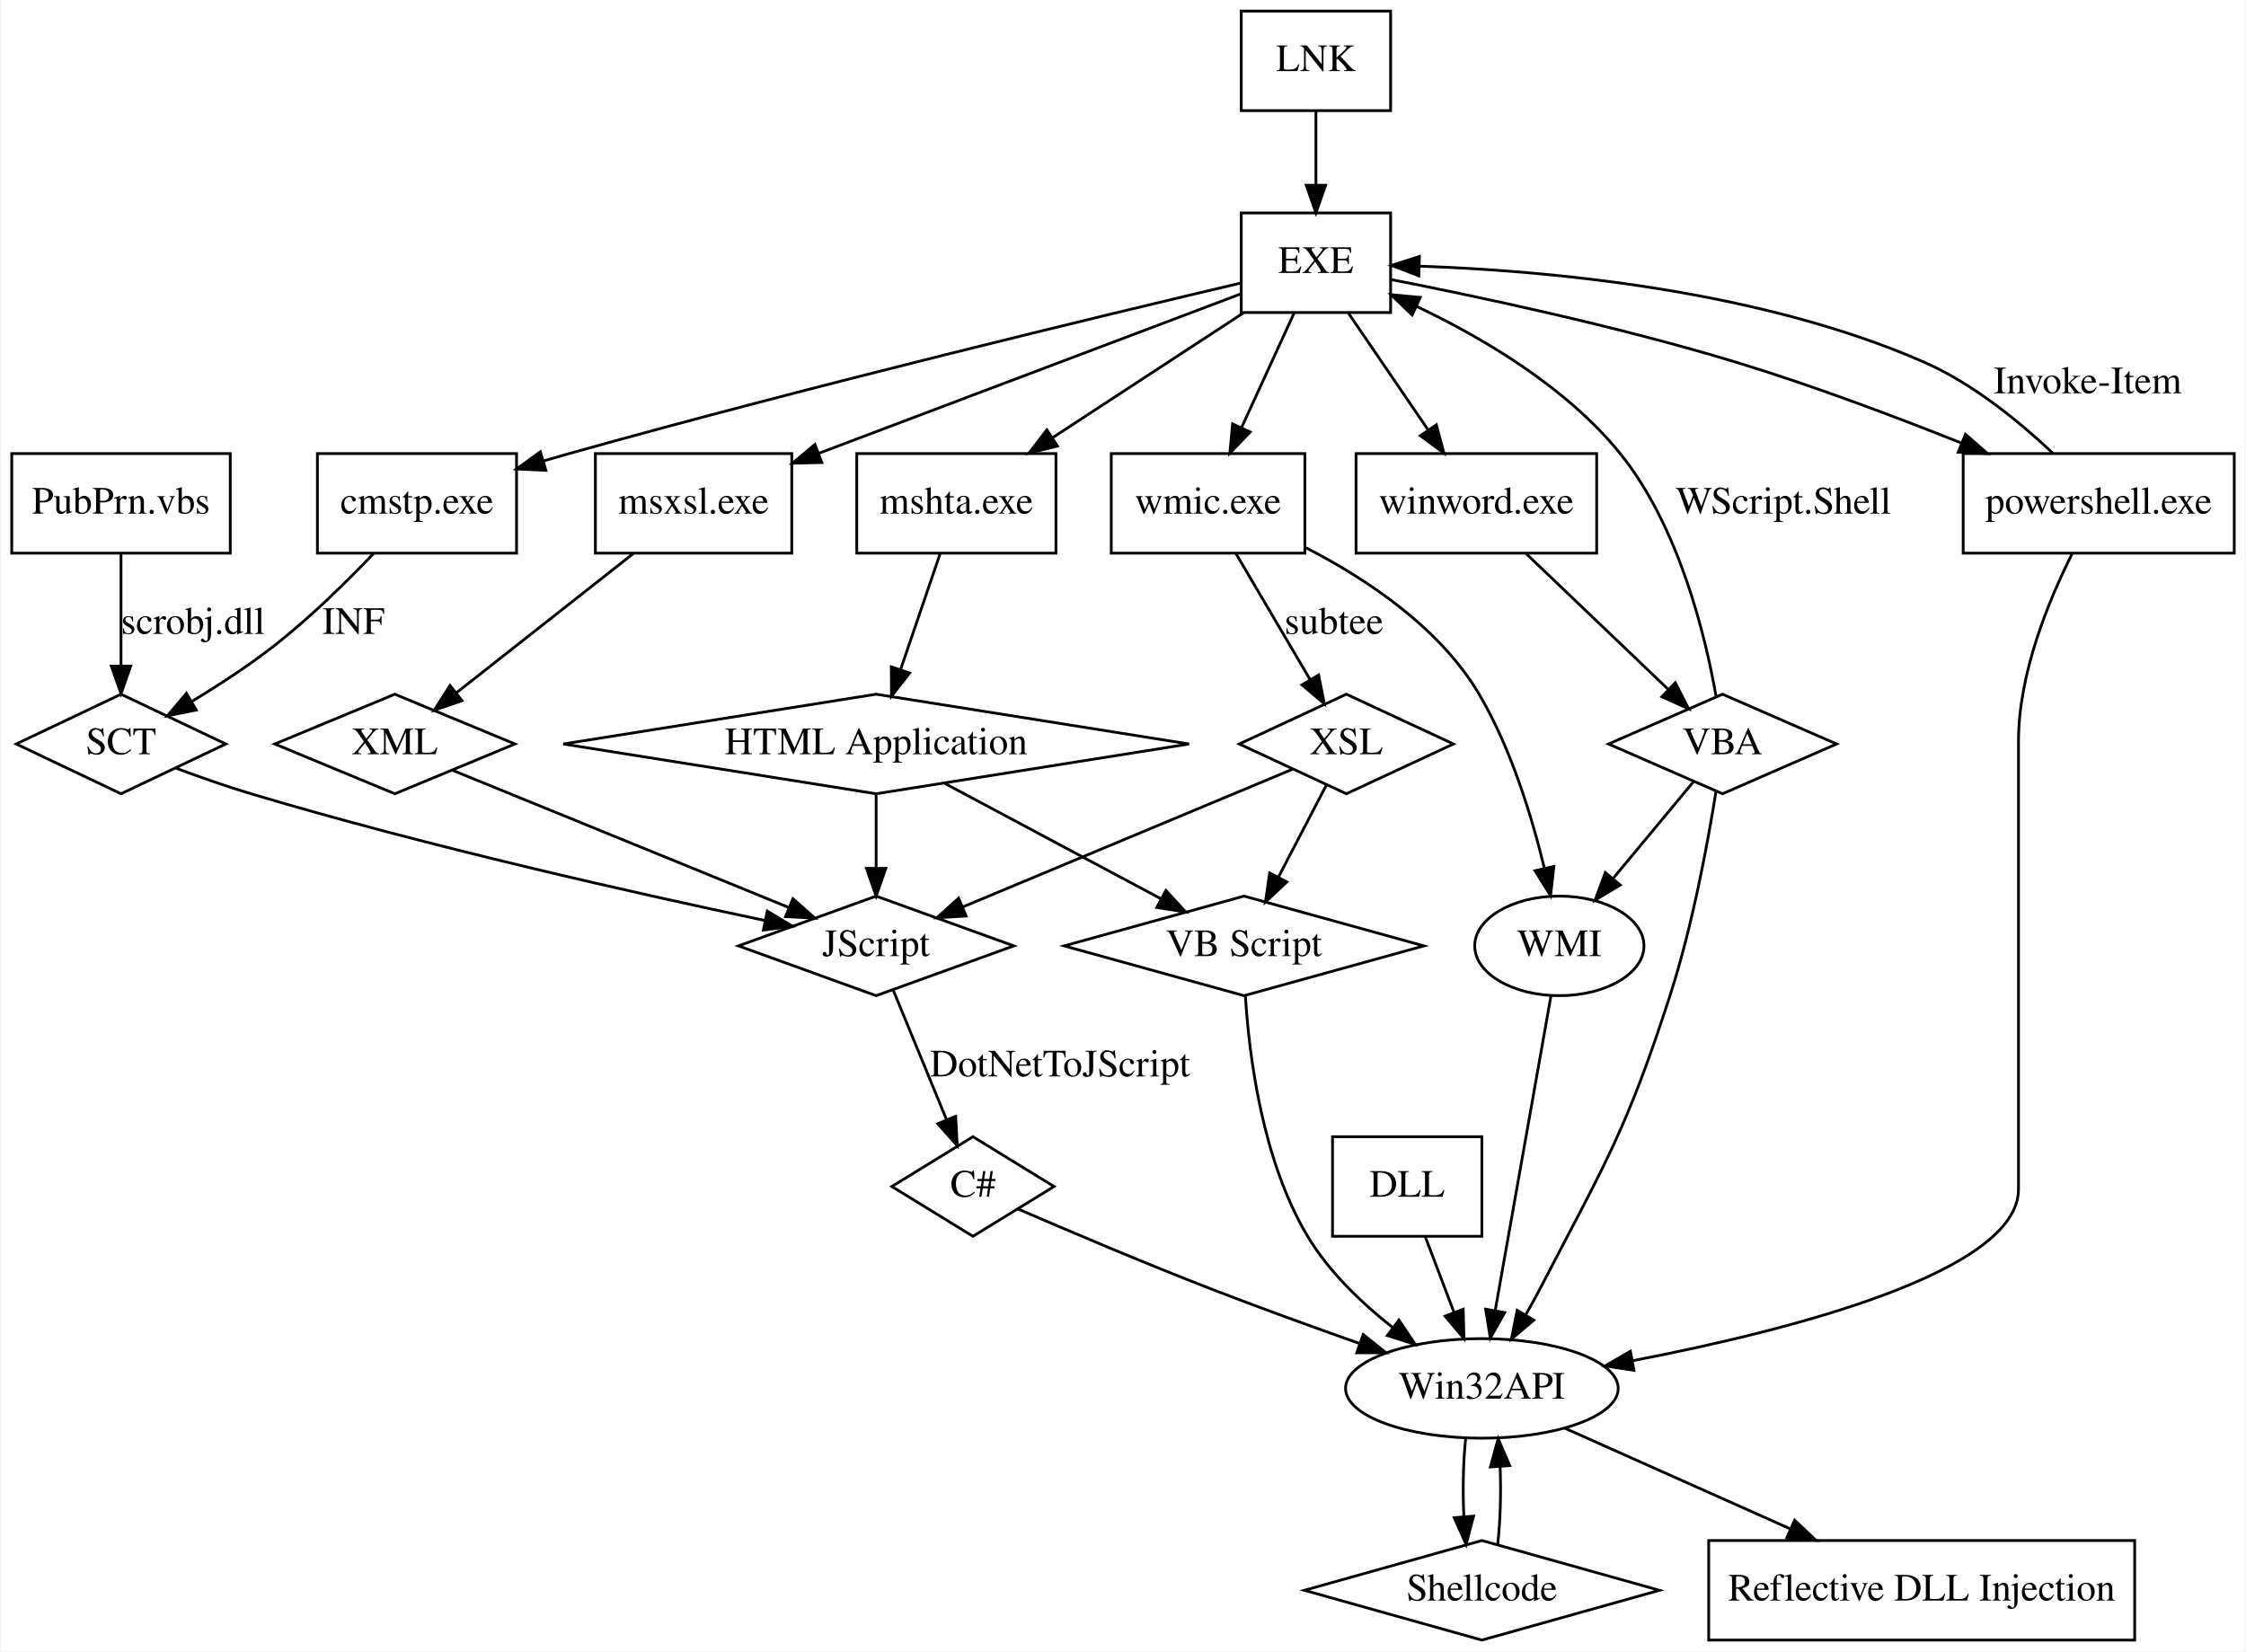
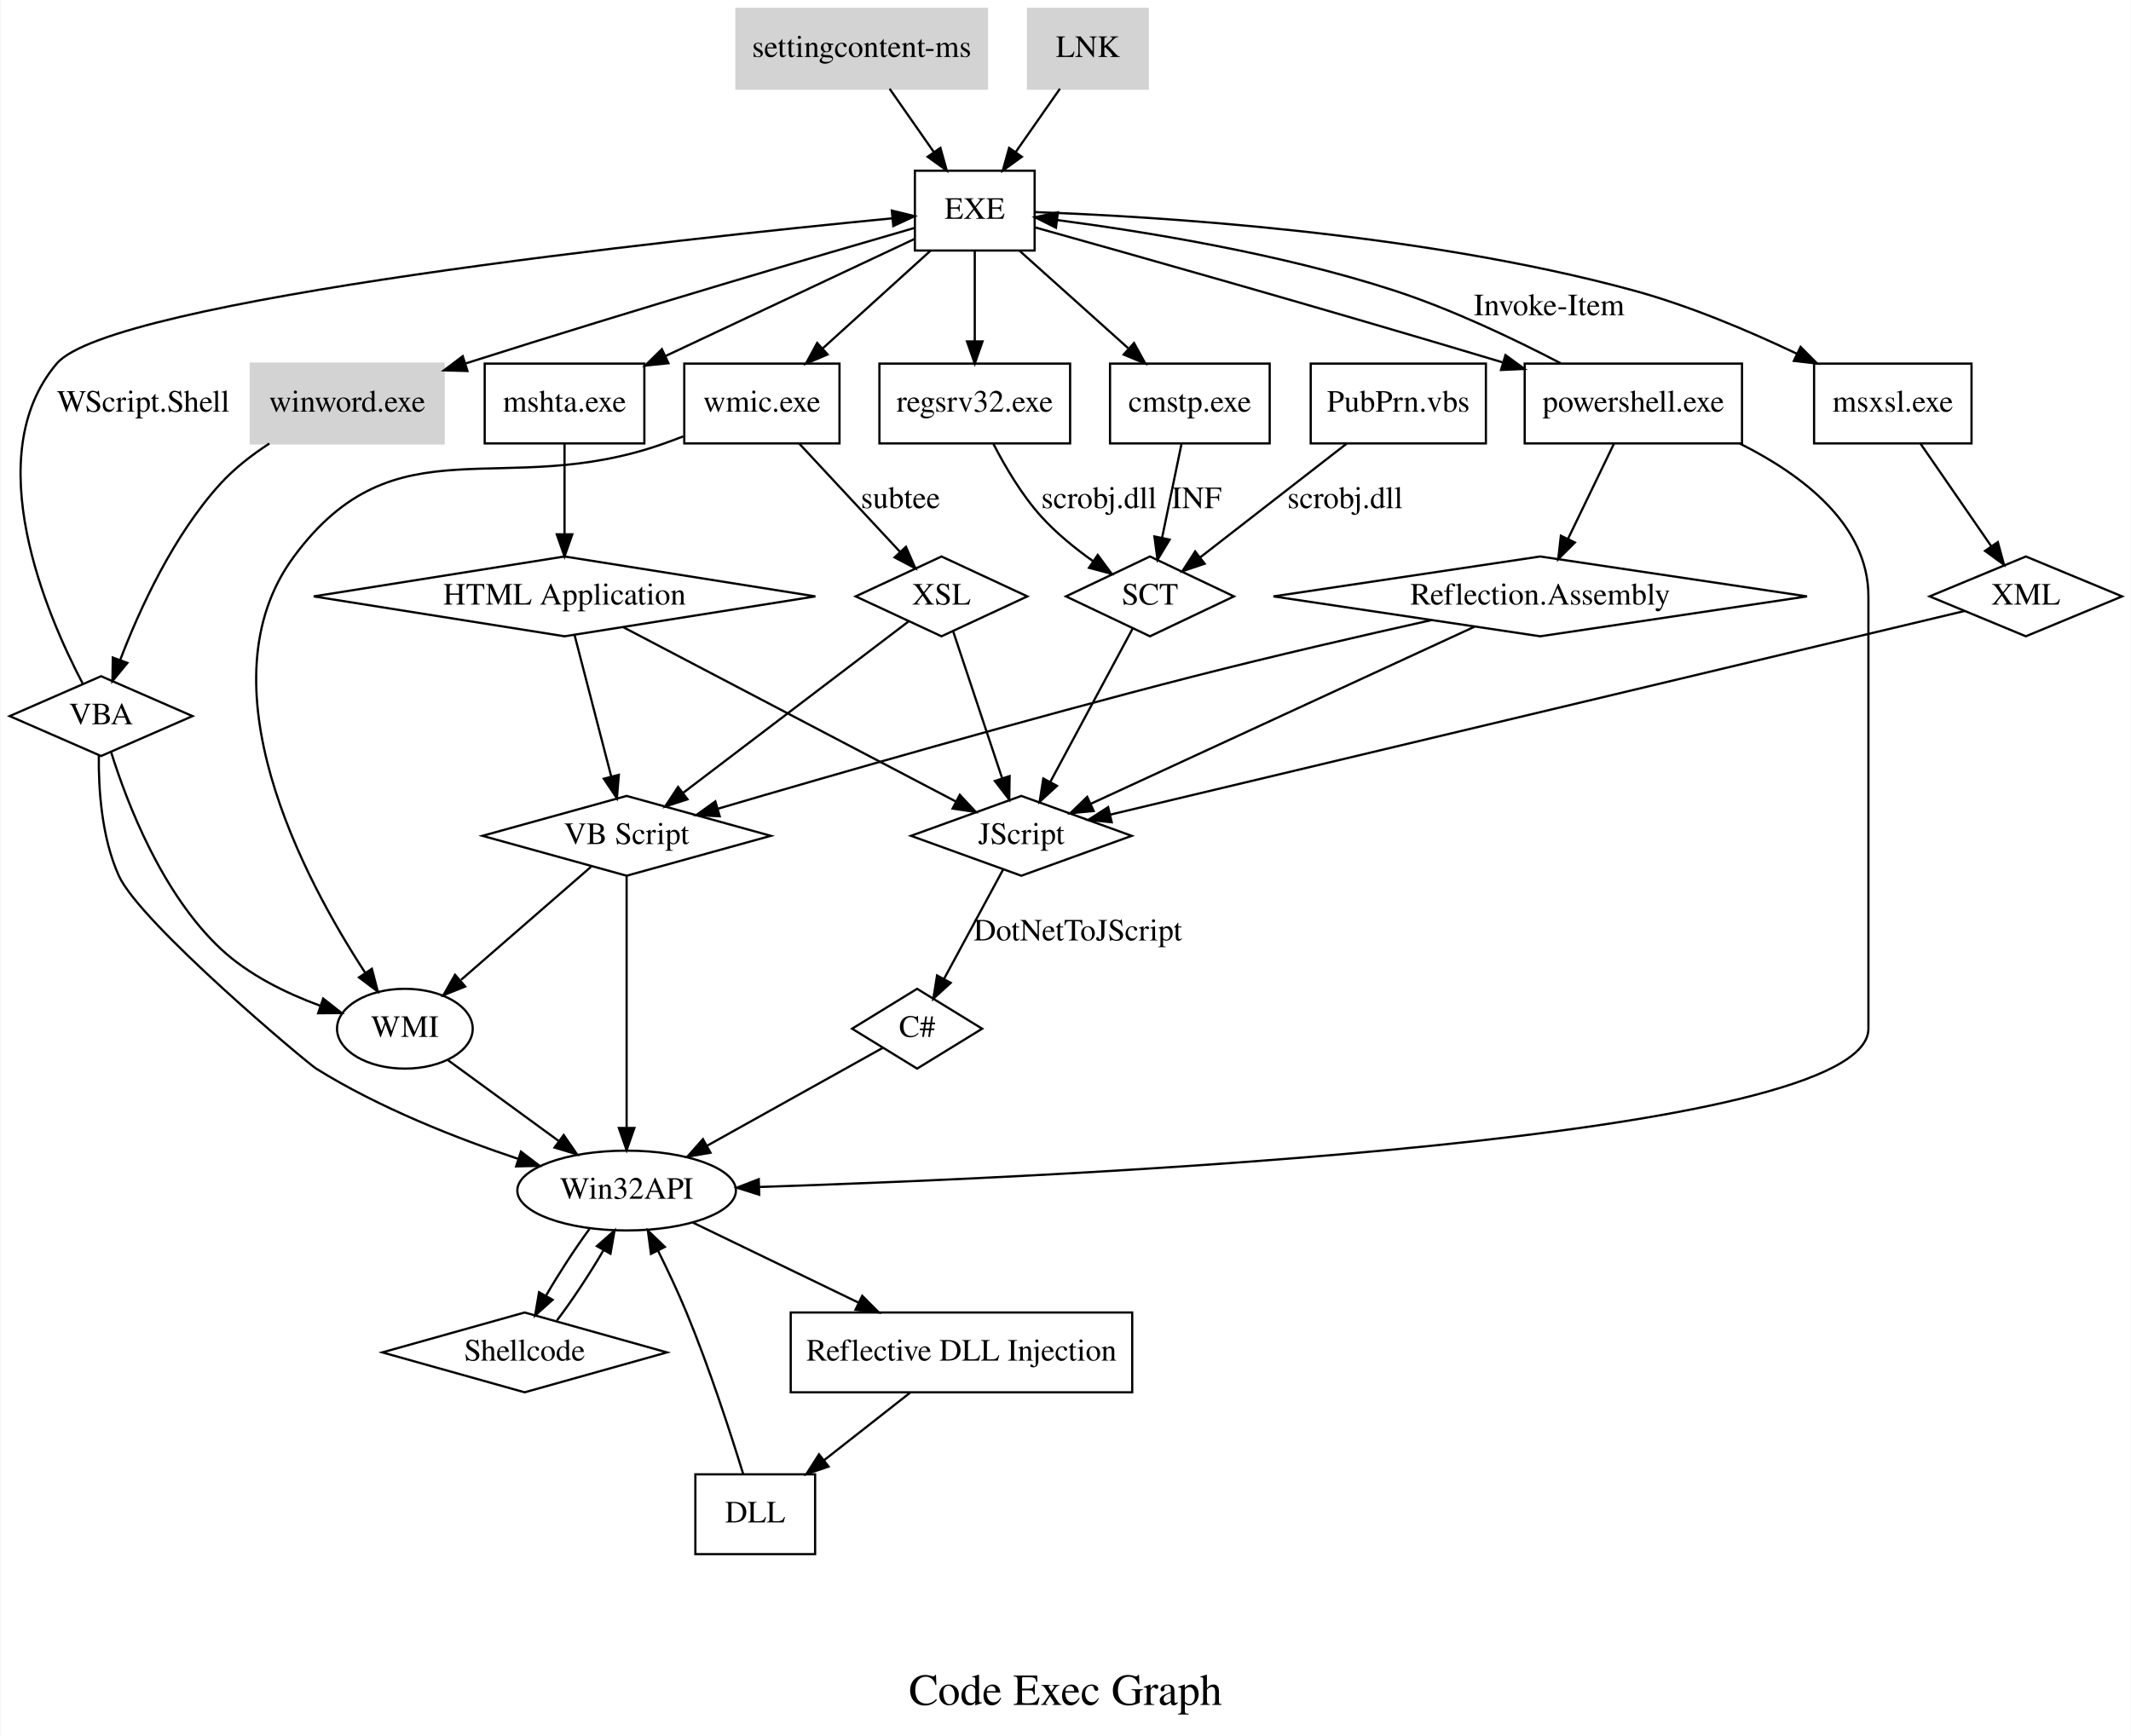
- <svg xmlns="http://www.w3.org/2000/svg" xmlns:xlink="http://www.w3.org/1999/xlink" width="812pt" height="597pt" viewBox="0.00 0.00 811.50 597.00">
-   <g id="graph0" class="graph" transform="scale(1 1) rotate(0) translate(4 593)">
-     <polygon fill="white" stroke="none" points="-4,4 -4,-593 807.5,-593 807.5,4 -4,4" />
+ <svg xmlns="http://www.w3.org/2000/svg" xmlns:xlink="http://www.w3.org/1999/xlink" width="961pt" height="783pt" viewBox="0.00 0.00 960.56 783.00">
+   <g id="graph0" class="graph" transform="scale(1 1) rotate(0) translate(4 779)">
+     <polygon fill="#ffffff" stroke="transparent" points="-4,4 -4,-779 956.562,-779 956.562,4 -4,4" />
+     <text text-anchor="middle" x="476.281" y="-10" font-family="Times,serif" font-size="20.00" fill="#000000">Code Exec Graph</text>
    <g id="node1" class="node">
-       <polygon fill="none" stroke="black" points="312.5,-342 199.387,-324 312.5,-306 425.613,-324 312.5,-342" />
-       <text text-anchor="middle" x="312.5" y="-320.3" font-family="Times,serif" font-size="14.00">HTML Application</text>
+       <polygon fill="none" stroke="#000000" points="250.362,-528 137.249,-510 250.362,-492 363.475,-510 250.362,-528" />
+       <text text-anchor="middle" x="250.362" y="-506.3" font-family="Times,serif" font-size="14.00" fill="#000000">HTML Application</text>
+     </g>
+     <g id="node8" class="node">
+       <polygon fill="none" stroke="#000000" points="278.362,-420 213.341,-402 278.362,-384 343.383,-402 278.362,-420" />
+       <text text-anchor="middle" x="278.362" y="-398.3" font-family="Times,serif" font-size="14.00" fill="#000000">VB Script</text>
+     </g>
+     <g id="edge4" class="edge">
+       <path fill="none" stroke="#000000" d="M254.861,-492.648C259.337,-475.384 266.266,-448.658 271.442,-428.692" />
+       <polygon fill="#000000" stroke="#000000" points="274.845,-429.511 273.967,-418.953 268.069,-427.755 274.845,-429.511" />
+     </g>
+     <g id="node18" class="node">
+       <polygon fill="none" stroke="#000000" points="456.362,-420 406.593,-402 456.362,-384 506.131,-402 456.362,-420" />
+       <text text-anchor="middle" x="456.362" y="-398.3" font-family="Times,serif" font-size="14.00" fill="#000000">JScript</text>
+     </g>
+     <g id="edge5" class="edge">
+       <path fill="none" stroke="#000000" d="M276.871,-496.102C315.402,-475.902 386.648,-438.549 426.818,-417.489" />
+       <polygon fill="#000000" stroke="#000000" points="428.616,-420.498 435.847,-412.755 425.365,-414.299 428.616,-420.498" />
+     </g>
+     <g id="node2" class="node">
+       <polygon fill="#d3d3d3" stroke="#d3d3d3" points="440.862,-775 327.862,-775 327.862,-739 440.862,-739 440.862,-775" />
+       <text text-anchor="middle" x="384.362" y="-753.3" font-family="Times,serif" font-size="14.00" fill="#000000">settingcontent-ms</text>
+     </g>
+     <g id="node16" class="node">
+       <polygon fill="none" stroke="#000000" points="462.362,-702 408.362,-702 408.362,-666 462.362,-666 462.362,-702" />
+       <text text-anchor="middle" x="435.362" y="-680.3" font-family="Times,serif" font-size="14.00" fill="#000000">EXE</text>
+     </g>
+     <g id="edge34" class="edge">
+       <path fill="none" stroke="#000000" d="M396.969,-738.955C402.976,-730.356 410.279,-719.903 416.896,-710.432" />
+       <polygon fill="#000000" stroke="#000000" points="419.866,-712.293 422.724,-702.09 414.127,-708.284 419.866,-712.293" />
+     </g>
+     <g id="node3" class="node">
+       <polygon fill="#d3d3d3" stroke="#d3d3d3" points="513.362,-775 459.362,-775 459.362,-739 513.362,-739 513.362,-775" />
+       <text text-anchor="middle" x="486.362" y="-753.3" font-family="Times,serif" font-size="14.00" fill="#000000">LNK</text>
+     </g>
+     <g id="edge7" class="edge">
+       <path fill="none" stroke="#000000" d="M473.755,-738.955C467.748,-730.356 460.445,-719.903 453.828,-710.432" />
+       <polygon fill="#000000" stroke="#000000" points="456.597,-708.284 448,-702.09 450.858,-712.293 456.597,-708.284" />
+     </g>
+     <g id="node4" class="node">
+       <polygon fill="none" stroke="#000000" points="514.362,-528 476.49,-510 514.362,-492 552.234,-510 514.362,-528" />
+       <text text-anchor="middle" x="514.362" y="-506.3" font-family="Times,serif" font-size="14.00" fill="#000000">SCT</text>
+     </g>
+     <g id="edge18" class="edge">
+       <path fill="none" stroke="#000000" d="M506.54,-495.435C497.048,-477.759 480.899,-447.69 469.489,-426.444" />
+       <polygon fill="#000000" stroke="#000000" points="472.436,-424.533 464.621,-417.379 466.269,-427.845 472.436,-424.533" />
+     </g>
+     <g id="node5" class="node">
+       <polygon fill="none" stroke="#000000" points="232.362,-187 168.18,-169 232.362,-151 296.545,-169 232.362,-187" />
+       <text text-anchor="middle" x="232.362" y="-165.3" font-family="Times,serif" font-size="14.00" fill="#000000">Shellcode</text>
+     </g>
+     <g id="node25" class="node">
+       <ellipse fill="none" stroke="#000000" cx="278.362" cy="-242" rx="49.291" ry="18" />
+       <text text-anchor="middle" x="278.362" y="-238.3" font-family="Times,serif" font-size="14.00" fill="#000000">Win32API</text>
+     </g>
+     <g id="edge19" class="edge">
+       <path fill="none" stroke="#000000" d="M246.95,-183.417C253.785,-192.409 261.603,-204.265 267.867,-214.959" />
+       <polygon fill="#000000" stroke="#000000" points="264.966,-216.942 272.907,-223.955 271.073,-213.52 264.966,-216.942" />
+     </g>
+     <g id="node6" class="node">
+       <polygon fill="none" stroke="#000000" points="909.362,-528 865.96,-510 909.362,-492 952.764,-510 909.362,-528" />
+       <text text-anchor="middle" x="909.362" y="-506.3" font-family="Times,serif" font-size="14.00" fill="#000000">XML</text>
+     </g>
+     <g id="edge31" class="edge">
+       <path fill="none" stroke="#000000" d="M881.707,-503.407C804.576,-485.018 586.828,-433.104 496.452,-411.558" />
+       <polygon fill="#000000" stroke="#000000" points="497.125,-408.12 486.585,-409.206 495.501,-414.929 497.125,-408.12" />
    </g>
    <g id="node7" class="node">
-       <polygon fill="none" stroke="black" points="445.5,-269 380.479,-251 445.5,-233 510.521,-251 445.5,-269" />
-       <text text-anchor="middle" x="445.5" y="-247.3" font-family="Times,serif" font-size="14.00">VB Script</text>
-     </g>
-     <g id="edge25" class="edge">
-       <path fill="none" stroke="black" d="M337.205,-309.812C359.355,-297.987 391.91,-280.608 415.539,-267.994" />
-       <polygon fill="black" stroke="black" points="417.258,-271.044 424.431,-263.247 413.962,-264.869 417.258,-271.044" />
-     </g>
-     <g id="node16" class="node">
-       <polygon fill="none" stroke="black" points="312.5,-269 262.731,-251 312.5,-233 362.269,-251 312.5,-269" />
-       <text text-anchor="middle" x="312.5" y="-247.3" font-family="Times,serif" font-size="14.00">JScript</text>
-     </g>
-     <g id="edge26" class="edge">
-       <path fill="none" stroke="black" d="M312.5,-305.813C312.5,-297.789 312.5,-288.047 312.5,-279.069" />
-       <polygon fill="black" stroke="black" points="316,-279.029 312.5,-269.029 309,-279.029 316,-279.029" />
-     </g>
-     <g id="node2" class="node">
-       <polygon fill="none" stroke="black" points="498.5,-589 444.5,-589 444.5,-553 498.5,-553 498.5,-589" />
-       <text text-anchor="middle" x="471.5" y="-567.3" font-family="Times,serif" font-size="14.00">LNK</text>
-     </g>
-     <g id="node14" class="node">
-       <polygon fill="none" stroke="black" points="498.5,-516 444.5,-516 444.5,-480 498.5,-480 498.5,-516" />
-       <text text-anchor="middle" x="471.5" y="-494.3" font-family="Times,serif" font-size="14.00">EXE</text>
-     </g>
-     <g id="edge22" class="edge">
-       <path fill="none" stroke="black" d="M471.5,-552.813C471.5,-544.789 471.5,-535.047 471.5,-526.069" />
-       <polygon fill="black" stroke="black" points="475,-526.029 471.5,-516.029 468,-526.029 475,-526.029" />
-     </g>
-     <g id="node3" class="node">
-       <polygon fill="none" stroke="black" points="39.5,-342 1.628,-324 39.5,-306 77.372,-324 39.5,-342" />
-       <text text-anchor="middle" x="39.5" y="-320.3" font-family="Times,serif" font-size="14.00">SCT</text>
-     </g>
-     <g id="edge19" class="edge">
-       <path fill="none" stroke="black" d="M59.461,-315.218C67.754,-312.132 77.522,-308.687 86.5,-306 150.679,-286.792 226.694,-269.781 272.182,-260.199" />
-       <polygon fill="black" stroke="black" points="273.164,-263.57 282.237,-258.098 271.732,-256.718 273.164,-263.57" />
-     </g>
-     <g id="node4" class="node">
-       <polygon fill="none" stroke="black" points="531.5,-36 467.318,-18 531.5,-3.55271e-15 595.682,-18 531.5,-36" />
-       <text text-anchor="middle" x="531.5" y="-14.3" font-family="Times,serif" font-size="14.00">Shellcode</text>
-     </g>
-     <g id="node22" class="node">
-       <ellipse fill="none" stroke="black" cx="531.5" cy="-91" rx="49.291" ry="18" />
-       <text text-anchor="middle" x="531.5" y="-87.3" font-family="Times,serif" font-size="14.00">Win32API</text>
-     </g>
-     <g id="edge21" class="edge">
-       <path fill="none" stroke="black" d="M537.199,-34.576C538.172,-42.785 538.469,-53.098 538.092,-62.594" />
-       <polygon fill="black" stroke="black" points="534.583,-62.593 537.378,-72.813 541.566,-63.081 534.583,-62.593" />
-     </g>
-     <g id="node5" class="node">
-       <polygon fill="none" stroke="black" points="138.5,-342 95.098,-324 138.5,-306 181.902,-324 138.5,-342" />
-       <text text-anchor="middle" x="138.5" y="-320.3" font-family="Times,serif" font-size="14.00">XML</text>
-     </g>
-     <g id="edge9" class="edge">
-       <path fill="none" stroke="black" d="M159.488,-314.436C189.728,-302.097 245.777,-279.226 280.997,-264.855" />
-       <polygon fill="black" stroke="black" points="282.403,-268.061 290.34,-261.042 279.759,-261.58 282.403,-268.061" />
-     </g>
-     <g id="node6" class="node">
-       <polygon fill="none" stroke="black" points="347.5,-182 318.174,-164 347.5,-146 376.826,-164 347.5,-182" />
-       <text text-anchor="middle" x="347.5" y="-160.3" font-family="Times,serif" font-size="14.00">C#</text>
-     </g>
-     <g id="edge10" class="edge">
-       <path fill="none" stroke="black" d="M363.881,-155.836C381.106,-148.375 409.051,-136.475 433.5,-127 450.961,-120.233 470.349,-113.207 487.241,-107.243" />
-       <polygon fill="black" stroke="black" points="488.589,-110.479 496.865,-103.863 486.27,-103.874 488.589,-110.479" />
-     </g>
-     <g id="edge12" class="edge">
-       <path fill="none" stroke="black" d="M445.999,-232.946C447.333,-211.288 452.055,-173.44 468.5,-146 476.187,-133.173 487.999,-121.87 499.326,-112.964" />
-       <polygon fill="black" stroke="black" points="501.506,-115.704 507.422,-106.915 497.316,-110.096 501.506,-115.704" />
-     </g>
-     <g id="node8" class="node">
-       <polygon fill="none" stroke="black" points="531.5,-182 477.5,-182 477.5,-146 531.5,-146 531.5,-182" />
-       <text text-anchor="middle" x="504.5" y="-160.3" font-family="Times,serif" font-size="14.00">DLL</text>
-     </g>
-     <g id="edge14" class="edge">
-       <path fill="none" stroke="black" d="M511.036,-145.813C514.153,-137.615 517.953,-127.623 521.428,-118.485" />
-       <polygon fill="black" stroke="black" points="524.741,-119.62 525.024,-109.029 518.198,-117.132 524.741,-119.62" />
+       <polygon fill="none" stroke="#000000" points="409.362,-333 380.036,-315 409.362,-297 438.688,-315 409.362,-333" />
+       <text text-anchor="middle" x="409.362" y="-311.3" font-family="Times,serif" font-size="14.00" fill="#000000">C#</text>
+     </g>
+     <g id="edge1" class="edge">
+       <path fill="none" stroke="#000000" d="M393.82,-306.339C374.42,-295.528 340.623,-276.695 314.592,-262.189" />
+       <polygon fill="#000000" stroke="#000000" points="316.183,-259.069 305.744,-257.259 312.776,-265.184 316.183,-259.069" />
+     </g>
+     <g id="node10" class="node">
+       <ellipse fill="none" stroke="#000000" cx="178.362" cy="-315" rx="30.595" ry="18" />
+       <text text-anchor="middle" x="178.362" y="-311.3" font-family="Times,serif" font-size="14.00" fill="#000000">WMI</text>
+     </g>
+     <g id="edge24" class="edge">
+       <path fill="none" stroke="#000000" d="M262.295,-388.022C246.496,-374.276 222.137,-353.084 203.723,-337.064" />
+       <polygon fill="#000000" stroke="#000000" points="205.574,-334.035 195.733,-330.112 200.98,-339.317 205.574,-334.035" />
+     </g>
+     <g id="edge23" class="edge">
+       <path fill="none" stroke="#000000" d="M278.362,-383.957C278.362,-356.349 278.362,-303.375 278.362,-270.526" />
+       <polygon fill="#000000" stroke="#000000" points="281.862,-270.223 278.362,-260.223 274.862,-270.223 281.862,-270.223" />
    </g>
    <g id="node9" class="node">
-       <ellipse fill="none" stroke="black" cx="559.5" cy="-251" rx="30.595" ry="18" />
-       <text text-anchor="middle" x="559.5" y="-247.3" font-family="Times,serif" font-size="14.00">WMI</text>
-     </g>
-     <g id="edge20" class="edge">
-       <path fill="none" stroke="black" d="M556.45,-232.79C551.611,-205.485 542.132,-151.994 536.352,-119.38" />
-       <polygon fill="black" stroke="black" points="539.737,-118.424 534.546,-109.188 532.845,-119.646 539.737,-118.424" />
-     </g>
-     <g id="node10" class="node">
-       <polygon fill="none" stroke="black" points="467.5,-429 397.5,-429 397.5,-393 467.5,-393 467.5,-429" />
-       <text text-anchor="middle" x="432.5" y="-407.3" font-family="Times,serif" font-size="14.00">wmic.exe</text>
-     </g>
-     <g id="edge1" class="edge">
-       <path fill="none" stroke="black" d="M467.965,-394.925C489.82,-383.673 516.296,-366.079 530.5,-342 542.058,-322.406 549.6,-297.654 554.088,-279.069" />
-       <polygon fill="black" stroke="black" points="557.53,-279.714 556.329,-269.188 550.704,-278.166 557.53,-279.714" />
-     </g>
-     <g id="node21" class="node">
-       <polygon fill="none" stroke="black" points="482.5,-342 443.791,-324 482.5,-306 521.209,-324 482.5,-342" />
-       <text text-anchor="middle" x="482.5" y="-320.3" font-family="Times,serif" font-size="14.00">XSL</text>
-     </g>
-     <g id="edge4" class="edge">
-       <path fill="none" stroke="black" d="M442.618,-392.799C450.343,-379.667 461.048,-361.469 469.422,-347.232" />
-       <polygon fill="black" stroke="black" points="472.481,-348.936 474.534,-338.542 466.447,-345.387 472.481,-348.936" />
-       <g id="a_edge4-label">
+       <polygon fill="none" stroke="#000000" points="363.362,-114 309.362,-114 309.362,-78 363.362,-78 363.362,-114" />
+       <text text-anchor="middle" x="336.362" y="-92.3" font-family="Times,serif" font-size="14.00" fill="#000000">DLL</text>
+     </g>
+     <g id="edge3" class="edge">
+       <path fill="none" stroke="#000000" d="M330.968,-114.036C325.249,-132.579 315.636,-162.171 305.362,-187 301.539,-196.239 296.883,-206.109 292.522,-214.9" />
+       <polygon fill="#000000" stroke="#000000" points="289.342,-213.432 287.958,-223.936 295.59,-216.588 289.342,-213.432" />
+     </g>
+     <g id="edge27" class="edge">
+       <path fill="none" stroke="#000000" d="M197.643,-300.925C211.852,-290.552 231.466,-276.234 247.801,-264.31" />
+       <polygon fill="#000000" stroke="#000000" points="249.985,-267.049 255.998,-258.326 245.857,-261.395 249.985,-267.049" />
+     </g>
+     <g id="node11" class="node">
+       <polygon fill="none" stroke="#000000" points="374.362,-615 304.362,-615 304.362,-579 374.362,-579 374.362,-615" />
+       <text text-anchor="middle" x="339.362" y="-593.3" font-family="Times,serif" font-size="14.00" fill="#000000">wmic.exe</text>
+     </g>
+     <g id="edge28" class="edge">
+       <path fill="none" stroke="#000000" d="M303.929,-582.178C301.043,-581.07 298.161,-579.997 295.362,-579 222.26,-552.947 174.534,-590.377 128.362,-528 85.955,-470.709 132.584,-382.961 160.505,-340.19" />
+       <polygon fill="#000000" stroke="#000000" points="163.485,-342.029 166.14,-331.773 157.668,-338.135 163.485,-342.029" />
+     </g>
+     <g id="node24" class="node">
+       <polygon fill="none" stroke="#000000" points="420.362,-528 381.653,-510 420.362,-492 459.072,-510 420.362,-528" />
+       <text text-anchor="middle" x="420.362" y="-506.3" font-family="Times,serif" font-size="14.00" fill="#000000">XSL</text>
+     </g>
+     <g id="edge29" class="edge">
+       <path fill="none" stroke="#000000" d="M356.145,-578.973C369.361,-564.779 387.777,-544.998 401.501,-530.258" />
+       <polygon fill="#000000" stroke="#000000" points="404.327,-532.359 408.58,-522.655 399.204,-527.589 404.327,-532.359" />
+       <g id="a_edge29-label">
        <a xlink:href="https://subt0x11.blogspot.com/2018/04/wmicexe-whitelisting-bypass-hacking.html" xlink:title="subtee">
-           <text text-anchor="middle" x="478" y="-363.8" font-family="Times,serif" font-size="14.00">subtee</text>
+           <text text-anchor="middle" x="401.862" y="-549.8" font-family="Times,serif" font-size="14.00" fill="#000000">subtee</text>
        </a>
      </g>
    </g>
-     <g id="node11" class="node">
-       <polygon fill="none" stroke="black" points="79,-429 7.10543e-15,-429 7.10543e-15,-393 79,-393 79,-429" />
-       <text text-anchor="middle" x="39.5" y="-407.3" font-family="Times,serif" font-size="14.00">PubPrn.vbs</text>
-     </g>
-     <g id="edge23" class="edge">
-       <path fill="none" stroke="black" d="M39.5,-392.799C39.5,-381.163 39.5,-365.548 39.5,-352.237" />
-       <polygon fill="black" stroke="black" points="43,-352.175 39.5,-342.175 36,-352.175 43,-352.175" />
-       <text text-anchor="middle" x="65.5" y="-363.8" font-family="Times,serif" font-size="14.00">scrobj.dll</text>
-     </g>
    <g id="node12" class="node">
-       <polygon fill="none" stroke="black" points="377.5,-429 305.5,-429 305.5,-393 377.5,-393 377.5,-429" />
-       <text text-anchor="middle" x="341.5" y="-407.3" font-family="Times,serif" font-size="14.00">mshta.exe</text>
-     </g>
-     <g id="edge24" class="edge">
-       <path fill="none" stroke="black" d="M335.631,-392.799C331.543,-380.815 326.015,-364.613 321.388,-351.052" />
-       <polygon fill="black" stroke="black" points="324.606,-349.644 318.065,-341.31 317.981,-351.905 324.606,-349.644" />
+       <polygon fill="none" stroke="#000000" points="665.862,-615 586.862,-615 586.862,-579 665.862,-579 665.862,-615" />
+       <text text-anchor="middle" x="626.362" y="-593.3" font-family="Times,serif" font-size="14.00" fill="#000000">PubPrn.vbs</text>
+     </g>
+     <g id="edge15" class="edge">
+       <path fill="none" stroke="#000000" d="M603.156,-578.973C583.732,-563.886 556.183,-542.486 536.938,-527.537" />
+       <polygon fill="#000000" stroke="#000000" points="539.038,-524.736 528.993,-521.365 534.744,-530.264 539.038,-524.736" />
+       <text text-anchor="middle" x="602.362" y="-549.8" font-family="Times,serif" font-size="14.00" fill="#000000">scrobj.dll</text>
    </g>
    <g id="node13" class="node">
-       <polygon fill="none" stroke="black" points="618.5,-342 577.275,-324 618.5,-306 659.725,-324 618.5,-342" />
-       <text text-anchor="middle" x="618.5" y="-320.3" font-family="Times,serif" font-size="14.00">VBA</text>
-     </g>
-     <g id="edge3" class="edge">
-       <path fill="none" stroke="black" d="M607.952,-310.307C599.95,-300.678 588.723,-287.167 579.09,-275.575" />
-       <polygon fill="black" stroke="black" points="581.51,-273.011 572.427,-267.557 576.127,-277.485 581.51,-273.011" />
-     </g>
-     <g id="edge16" class="edge">
-       <path fill="none" stroke="black" d="M616.194,-341.061C612.343,-362.998 602.815,-402.613 581.5,-429 562.071,-453.053 531.711,-470.906 507.805,-482.269" />
-       <polygon fill="black" stroke="black" points="506.303,-479.107 498.666,-486.451 509.216,-485.473 506.303,-479.107" />
-       <text text-anchor="middle" x="640.5" y="-407.3" font-family="Times,serif" font-size="14.00">WScript.Shell</text>
-     </g>
-     <g id="edge11" class="edge">
-       <path fill="none" stroke="black" d="M616.13,-306.803C613.223,-288.578 607.655,-258.224 599.5,-233 583.646,-183.965 576.247,-172.737 552.5,-127 550.884,-123.887 549.107,-120.669 547.293,-117.504" />
-       <polygon fill="black" stroke="black" points="550.281,-115.681 542.182,-108.851 544.254,-119.241 550.281,-115.681" />
-     </g>
-     <g id="edge28" class="edge">
-       <path fill="none" stroke="black" d="M463.608,-479.799C458.163,-467.932 450.82,-451.928 444.635,-438.449" />
-       <polygon fill="black" stroke="black" points="447.732,-436.805 440.38,-429.175 441.37,-439.724 447.732,-436.805" />
-     </g>
-     <g id="edge29" class="edge">
-       <path fill="none" stroke="black" d="M445.193,-479.799C425.369,-466.838 397.997,-448.941 376.353,-434.789" />
-       <polygon fill="black" stroke="black" points="378.053,-431.719 367.768,-429.175 374.223,-437.577 378.053,-431.719" />
+       <polygon fill="none" stroke="#000000" points="478.362,-615 392.362,-615 392.362,-579 478.362,-579 478.362,-615" />
+       <text text-anchor="middle" x="435.362" y="-593.3" font-family="Times,serif" font-size="14.00" fill="#000000">regsrv32.exe</text>
+     </g>
+     <g id="edge17" class="edge">
+       <path fill="none" stroke="#000000" d="M443.753,-578.819C449.05,-568.509 456.55,-555.759 465.362,-546 472.116,-538.52 480.647,-531.613 488.69,-525.891" />
+       <polygon fill="#000000" stroke="#000000" points="490.807,-528.685 497.12,-520.176 486.879,-522.89 490.807,-528.685" />
+       <text text-anchor="middle" x="491.362" y="-549.8" font-family="Times,serif" font-size="14.00" fill="#000000">scrobj.dll</text>
+     </g>
+     <g id="node14" class="node">
+       <polygon fill="none" stroke="#000000" points="286.362,-615 214.362,-615 214.362,-579 286.362,-579 286.362,-615" />
+       <text text-anchor="middle" x="250.362" y="-593.3" font-family="Times,serif" font-size="14.00" fill="#000000">mshta.exe</text>
+     </g>
+     <g id="edge8" class="edge">
+       <path fill="none" stroke="#000000" d="M250.362,-578.973C250.362,-567.192 250.362,-551.561 250.362,-538.158" />
+       <polygon fill="#000000" stroke="#000000" points="253.862,-538.003 250.362,-528.003 246.862,-538.003 253.862,-538.003" />
    </g>
    <g id="node15" class="node">
-       <polygon fill="none" stroke="black" points="573,-429 486,-429 486,-393 573,-393 573,-429" />
-       <text text-anchor="middle" x="529.5" y="-407.3" font-family="Times,serif" font-size="14.00">winword.exe</text>
+       <polygon fill="none" stroke="#000000" points="41.362,-474 .138,-456 41.362,-438 82.587,-456 41.362,-474" />
+       <text text-anchor="middle" x="41.362" y="-452.3" font-family="Times,serif" font-size="14.00" fill="#000000">VBA</text>
+     </g>
+     <g id="edge20" class="edge">
+       <path fill="none" stroke="#000000" d="M45.928,-439.642C53.025,-416.96 68.727,-375.938 95.362,-351 107.871,-339.288 124.793,-331.02 140.095,-325.388" />
+       <polygon fill="#000000" stroke="#000000" points="141.519,-328.6 149.853,-322.058 139.259,-321.975 141.519,-328.6" />
+     </g>
+     <g id="edge21" class="edge">
+       <path fill="none" stroke="#000000" d="M33.02,-470.779C16.876,-501.567 -14.065,-573.18 21.362,-615 45.731,-643.766 301.274,-671.117 398.287,-680.541" />
+       <polygon fill="#000000" stroke="#000000" points="397.952,-684.025 408.242,-681.499 398.623,-677.057 397.952,-684.025" />
+       <text text-anchor="middle" x="60.362" y="-593.3" font-family="Times,serif" font-size="14.00" fill="#000000">WScript.Shell</text>
+     </g>
+     <g id="edge22" class="edge">
+       <path fill="none" stroke="#000000" d="M40.35,-438.334C40.166,-423.248 41.545,-401.308 49.362,-384 58.967,-362.735 134.258,-299.56 138.362,-297 166.704,-279.32 201.677,-265.576 229.578,-256.249" />
+       <polygon fill="#000000" stroke="#000000" points="230.707,-259.562 239.13,-253.135 228.538,-252.907 230.707,-259.562" />
+     </g>
+     <g id="edge35" class="edge">
+       <path fill="none" stroke="#000000" d="M415.471,-665.973C401.44,-653.259 382.463,-636.06 366.968,-622.018" />
+       <polygon fill="#000000" stroke="#000000" points="368.988,-619.125 359.228,-615.003 364.287,-624.312 368.988,-619.125" />
+     </g>
+     <g id="edge36" class="edge">
+       <path fill="none" stroke="#000000" d="M435.362,-665.973C435.362,-654.192 435.362,-638.561 435.362,-625.158" />
+       <polygon fill="#000000" stroke="#000000" points="438.862,-625.003 435.362,-615.003 431.862,-625.003 438.862,-625.003" />
+     </g>
+     <g id="edge37" class="edge">
+       <path fill="none" stroke="#000000" d="M408.065,-671.163C378.54,-657.278 330.983,-634.914 295.804,-618.37" />
+       <polygon fill="#000000" stroke="#000000" points="297.23,-615.173 286.691,-614.085 294.251,-621.508 297.23,-615.173" />
+     </g>
+     <g id="node17" class="node">
+       <polygon fill="#d3d3d3" stroke="#d3d3d3" points="195.862,-615 108.862,-615 108.862,-579 195.862,-579 195.862,-615" />
+       <text text-anchor="middle" x="152.362" y="-593.3" font-family="Times,serif" font-size="14.00" fill="#000000">winword.exe</text>
+     </g>
+     <g id="edge38" class="edge">
+       <path fill="none" stroke="#000000" d="M408.354,-676.239C366.962,-664.271 285.145,-640.325 205.671,-615.046" />
+       <polygon fill="#000000" stroke="#000000" points="206.584,-611.663 195.994,-611.957 204.456,-618.332 206.584,-611.663" />
+     </g>
+     <g id="node19" class="node">
+       <polygon fill="none" stroke="#000000" points="568.362,-615 496.362,-615 496.362,-579 568.362,-579 568.362,-615" />
+       <text text-anchor="middle" x="532.362" y="-593.3" font-family="Times,serif" font-size="14.00" fill="#000000">cmstp.exe</text>
+     </g>
+     <g id="edge39" class="edge">
+       <path fill="none" stroke="#000000" d="M455.461,-665.973C469.637,-653.259 488.812,-636.06 504.468,-622.018" />
+       <polygon fill="#000000" stroke="#000000" points="507.182,-624.286 512.289,-615.003 502.508,-619.075 507.182,-624.286" />
+     </g>
+     <g id="node20" class="node">
+       <polygon fill="none" stroke="#000000" points="884.862,-615 813.862,-615 813.862,-579 884.862,-579 884.862,-615" />
+       <text text-anchor="middle" x="849.362" y="-593.3" font-family="Times,serif" font-size="14.00" fill="#000000">msxsl.exe</text>
+     </g>
+     <g id="edge40" class="edge">
+       <path fill="none" stroke="#000000" d="M462.486,-683.332C515.329,-681.461 635.389,-674.405 732.362,-648 757.598,-641.129 784.435,-629.752 806.032,-619.485" />
+       <polygon fill="#000000" stroke="#000000" points="807.78,-622.528 815.254,-615.018 804.728,-616.228 807.78,-622.528" />
+     </g>
+     <g id="node23" class="node">
+       <polygon fill="none" stroke="#000000" points="781.362,-615 683.362,-615 683.362,-579 781.362,-579 781.362,-615" />
+       <text text-anchor="middle" x="732.362" y="-593.3" font-family="Times,serif" font-size="14.00" fill="#000000">powershell.exe</text>
+     </g>
+     <g id="edge41" class="edge">
+       <path fill="none" stroke="#000000" d="M462.423,-676.467C505.2,-664.505 591.294,-640.217 673.286,-615.597" />
+       <polygon fill="#000000" stroke="#000000" points="674.696,-618.828 683.262,-612.594 672.678,-612.125 674.696,-618.828" />
    </g>
    <g id="edge30" class="edge">
-       <path fill="none" stroke="black" d="M483.237,-479.799C491.492,-467.702 502.68,-451.305 511.986,-437.667" />
-       <polygon fill="black" stroke="black" points="515.035,-439.408 517.78,-429.175 509.253,-435.463 515.035,-439.408" />
-     </g>
-     <g id="node17" class="node">
-       <polygon fill="none" stroke="black" points="182.5,-429 110.5,-429 110.5,-393 182.5,-393 182.5,-429" />
-       <text text-anchor="middle" x="146.5" y="-407.3" font-family="Times,serif" font-size="14.00">cmstp.exe</text>
-     </g>
-     <g id="edge31" class="edge">
-       <path fill="none" stroke="black" d="M444.164,-490.622C395.27,-479.103 289.703,-453.72 201.5,-429 198.517,-428.164 195.449,-427.281 192.362,-426.375" />
-       <polygon fill="black" stroke="black" points="193.096,-422.941 182.513,-423.431 191.092,-429.648 193.096,-422.941" />
-     </g>
-     <g id="node18" class="node">
-       <polygon fill="none" stroke="black" points="282,-429 211,-429 211,-393 282,-393 282,-429" />
-       <text text-anchor="middle" x="246.5" y="-407.3" font-family="Times,serif" font-size="14.00">msxsl.exe</text>
-     </g>
-     <g id="edge32" class="edge">
-       <path fill="none" stroke="black" d="M444.36,-486.747C406.495,-472.443 337.334,-446.315 291.64,-429.053" />
-       <polygon fill="black" stroke="black" points="292.857,-425.771 282.266,-425.511 290.383,-432.32 292.857,-425.771" />
-     </g>
-     <g id="node20" class="node">
-       <polygon fill="none" stroke="black" points="803.5,-429 705.5,-429 705.5,-393 803.5,-393 803.5,-429" />
-       <text text-anchor="middle" x="754.5" y="-407.3" font-family="Times,serif" font-size="14.00">powershell.exe</text>
-     </g>
-     <g id="edge33" class="edge">
-       <path fill="none" stroke="black" d="M498.705,-491.917C529.351,-485.92 580.496,-475.089 623.5,-462 650.844,-453.677 680.662,-442.471 704.933,-432.777" />
-       <polygon fill="black" stroke="black" points="706.32,-435.992 714.287,-429.007 703.703,-429.499 706.32,-435.992" />
-     </g>
-     <g id="edge2" class="edge">
-       <path fill="none" stroke="black" d="M547.51,-392.799C562.39,-378.589 583.481,-358.445 598.805,-343.809" />
-       <polygon fill="black" stroke="black" points="601.416,-346.156 606.23,-336.719 596.581,-341.094 601.416,-346.156" />
-     </g>
-     <g id="edge7" class="edge">
-       <path fill="none" stroke="black" d="M318.597,-235.194C323.912,-222.286 331.712,-203.342 337.87,-188.386" />
-       <polygon fill="black" stroke="black" points="341.25,-189.372 341.821,-178.793 334.777,-186.707 341.25,-189.372" />
-       <g id="a_edge7-label">
+       <path fill="none" stroke="#000000" d="M117.25,-578.95C109.423,-573.86 101.605,-567.82 95.362,-561 73.998,-537.66 58.764,-504.292 50.036,-481.474" />
+       <polygon fill="#000000" stroke="#000000" points="53.219,-479.987 46.485,-471.807 46.648,-482.401 53.219,-479.987" />
+     </g>
+     <g id="edge6" class="edge">
+       <path fill="none" stroke="#000000" d="M448.175,-386.846C440.814,-373.219 429.901,-353.019 421.52,-337.505" />
+       <polygon fill="#000000" stroke="#000000" points="424.516,-335.687 416.683,-328.552 418.357,-339.014 424.516,-335.687" />
+       <g id="a_edge6-label">
        <a xlink:href="https://github.com/tyranid/DotNetToJScript" xlink:title="DotNetToJScript">
-           <text text-anchor="middle" x="379" y="-203.8" font-family="Times,serif" font-size="14.00">DotNetToJScript</text>
+           <text text-anchor="middle" x="481.862" y="-354.8" font-family="Times,serif" font-size="14.00" fill="#000000">DotNetToJScript</text>
        </a>
      </g>
    </g>
-     <g id="edge18" class="edge">
-       <path fill="none" stroke="black" d="M130.801,-392.833C121.118,-382.71 108.164,-369.973 95.5,-360 86.08,-352.582 75.011,-345.384 65.213,-339.464" />
-       <polygon fill="black" stroke="black" points="66.695,-336.275 56.303,-334.214 63.142,-342.306 66.695,-336.275" />
-       <g id="a_edge18-label">
-         <a xlink:href="https://msitpros.com/?p=3960" xlink:title="INF">
-           <text text-anchor="middle" x="123.5" y="-363.8" font-family="Times,serif" font-size="14.00">INF</text>
+     <g id="edge2" class="edge">
+       <path fill="none" stroke="#000000" d="M528.633,-578.973C526.089,-566.678 522.678,-550.191 519.828,-536.42" />
+       <polygon fill="#000000" stroke="#000000" points="523.236,-535.615 517.783,-526.532 516.381,-537.034 523.236,-535.615" />
+       <g id="a_edge2-label">
+         <a xlink:href="https://bohops.com/2018/02/26/leveraging-inf-sct-fetch-execute-techniques-for-bypass-evasion-persistence/" xlink:title="INF">
+           <text text-anchor="middle" x="535.362" y="-549.8" font-family="Times,serif" font-size="14.00" fill="#000000">INF</text>
        </a>
      </g>
    </g>
-     <g id="edge8" class="edge">
-       <path fill="none" stroke="black" d="M224.645,-392.799C206.044,-378.159 179.443,-357.223 160.734,-342.499" />
-       <polygon fill="black" stroke="black" points="162.774,-339.65 152.751,-336.216 158.445,-345.151 162.774,-339.65" />
-     </g>
-     <g id="node19" class="node">
-       <polygon fill="none" stroke="black" points="767.5,-36 613.5,-36 613.5,-0 767.5,-0 767.5,-36" />
-       <text text-anchor="middle" x="690.5" y="-14.3" font-family="Times,serif" font-size="14.00">Reflective DLL Injection</text>
-     </g>
-     <g id="edge17" class="edge">
-       <path fill="none" stroke="black" d="M737.927,-429.132C726.068,-440.319 709.139,-454.243 691.5,-462 631.358,-488.449 554.156,-495.207 509.021,-496.762" />
-       <polygon fill="black" stroke="black" points="508.709,-493.269 498.809,-497.043 508.902,-500.266 508.709,-493.269" />
-       <text text-anchor="middle" x="750.5" y="-450.8" font-family="Times,serif" font-size="14.00">Invoke-Item</text>
+     <g id="edge9" class="edge">
+       <path fill="none" stroke="#000000" d="M861.794,-578.973C871.061,-565.537 883.78,-547.094 893.735,-532.659" />
+       <polygon fill="#000000" stroke="#000000" points="896.724,-534.49 899.52,-524.27 890.962,-530.515 896.724,-534.49" />
+     </g>
+     <g id="node21" class="node">
+       <polygon fill="none" stroke="#000000" points="690.362,-528 570.043,-510 690.362,-492 810.681,-510 690.362,-528" />
+       <text text-anchor="middle" x="690.362" y="-506.3" font-family="Times,serif" font-size="14.00" fill="#000000">Reflection.Assembly</text>
+     </g>
+     <g id="edge14" class="edge">
+       <path fill="none" stroke="#000000" d="M641.385,-499.322C610.577,-492.452 570.041,-483.129 534.362,-474 458.204,-454.514 370.105,-429.098 319.64,-414.26" />
+       <polygon fill="#000000" stroke="#000000" points="320.343,-410.818 309.762,-411.349 318.365,-417.533 320.343,-410.818" />
    </g>
    <g id="edge13" class="edge">
-       <path fill="none" stroke="black" d="M745.004,-392.999C736.547,-376.24 725.5,-349.636 725.5,-325 725.5,-325 725.5,-325 725.5,-163 725.5,-133.142 643.434,-112.089 586.053,-101.018" />
-       <polygon fill="black" stroke="black" points="586.482,-97.537 576.008,-99.132 585.19,-104.417 586.482,-97.537" />
-     </g>
-     <g id="edge5" class="edge">
-       <path fill="none" stroke="black" d="M475.366,-309.31C470.461,-299.898 463.816,-287.146 458.038,-276.06" />
-       <polygon fill="black" stroke="black" points="460.976,-274.124 453.251,-266.873 454.768,-277.359 460.976,-274.124" />
-     </g>
-     <g id="edge6" class="edge">
-       <path fill="none" stroke="black" d="M462.999,-314.855C433.822,-302.67 378.519,-279.573 343.689,-265.026" />
-       <polygon fill="black" stroke="black" points="345.023,-261.79 334.447,-261.166 342.326,-268.25 345.023,-261.79" />
-     </g>
-     <g id="edge15" class="edge">
-       <path fill="none" stroke="black" d="M525.622,-72.813C524.736,-64.344 524.525,-53.962 524.99,-44.583" />
-       <polygon fill="black" stroke="black" points="528.481,-44.826 525.801,-34.576 521.504,-44.26 528.481,-44.826" />
-     </g>
-     <g id="edge27" class="edge">
-       <path fill="none" stroke="black" d="M561.407,-76.645C584.321,-66.413 616.386,-52.095 642.827,-40.288" />
-       <polygon fill="black" stroke="black" points="644.582,-43.337 652.286,-36.064 641.728,-36.946 644.582,-43.337" />
+       <path fill="none" stroke="#000000" d="M660.726,-496.322C616.386,-475.857 533.153,-437.442 487.79,-416.505" />
+       <polygon fill="#000000" stroke="#000000" points="488.993,-413.206 478.447,-412.193 486.06,-419.562 488.993,-413.206" />
+     </g>
+     <g id="node22" class="node">
+       <polygon fill="none" stroke="#000000" points="506.362,-187 352.362,-187 352.362,-151 506.362,-151 506.362,-187" />
+       <text text-anchor="middle" x="429.362" y="-165.3" font-family="Times,serif" font-size="14.00" fill="#000000">Reflective DLL Injection</text>
+     </g>
+     <g id="edge16" class="edge">
+       <path fill="none" stroke="#000000" d="M406.373,-150.955C394.636,-141.742 380.188,-130.401 367.47,-120.418" />
+       <polygon fill="#000000" stroke="#000000" points="369.436,-117.512 359.409,-114.09 365.114,-123.018 369.436,-117.512" />
+     </g>
+     <g id="edge10" class="edge">
+       <path fill="none" stroke="#000000" d="M699.686,-615.095C678.712,-626.032 650.586,-639.464 624.362,-648 573.12,-664.68 511.401,-674.634 472.762,-679.715" />
+       <polygon fill="#000000" stroke="#000000" points="471.981,-676.286 462.503,-681.02 472.865,-683.23 471.981,-676.286" />
+       <text text-anchor="middle" x="694.362" y="-636.8" font-family="Times,serif" font-size="14.00" fill="#000000">Invoke-Item</text>
+     </g>
+     <g id="edge12" class="edge">
+       <path fill="none" stroke="#000000" d="M723.66,-578.973C717.647,-566.518 709.557,-549.761 702.857,-535.883" />
+       <polygon fill="#000000" stroke="#000000" points="705.983,-534.307 698.483,-526.823 699.679,-537.35 705.983,-534.307" />
+     </g>
+     <g id="edge11" class="edge">
+       <path fill="none" stroke="#000000" d="M780.4,-578.916C808.446,-564.908 838.362,-542.378 838.362,-510 838.362,-510 838.362,-510 838.362,-315 838.362,-264.972 482.402,-248.314 338.076,-243.616" />
+       <polygon fill="#000000" stroke="#000000" points="338.164,-240.117 328.058,-243.298 337.942,-247.113 338.164,-240.117" />
+     </g>
+     <g id="edge32" class="edge">
+       <path fill="none" stroke="#000000" d="M405.434,-498.646C381.325,-480.31 333.533,-443.961 303.924,-421.442" />
+       <polygon fill="#000000" stroke="#000000" points="305.806,-418.475 295.727,-415.207 301.568,-424.047 305.806,-418.475" />
+     </g>
+     <g id="edge33" class="edge">
+       <path fill="none" stroke="#000000" d="M425.674,-494.064C431.463,-476.697 440.815,-448.641 447.676,-428.059" />
+       <polygon fill="#000000" stroke="#000000" points="451.068,-428.949 450.91,-418.355 444.428,-426.735 451.068,-428.949" />
+     </g>
+     <g id="edge25" class="edge">
+       <path fill="none" stroke="#000000" d="M261.621,-224.7C255.047,-215.754 247.84,-204.656 242.092,-194.727" />
+       <polygon fill="#000000" stroke="#000000" points="244.992,-192.738 237.096,-185.673 238.863,-196.12 244.992,-192.738" />
+     </g>
+     <g id="edge26" class="edge">
+       <path fill="none" stroke="#000000" d="M308.195,-227.577C329.534,-217.261 358.671,-203.175 383.024,-191.402" />
+       <polygon fill="#000000" stroke="#000000" points="384.617,-194.519 392.097,-187.016 381.57,-188.217 384.617,-194.519" />
    </g>
  </g>
</svg>
